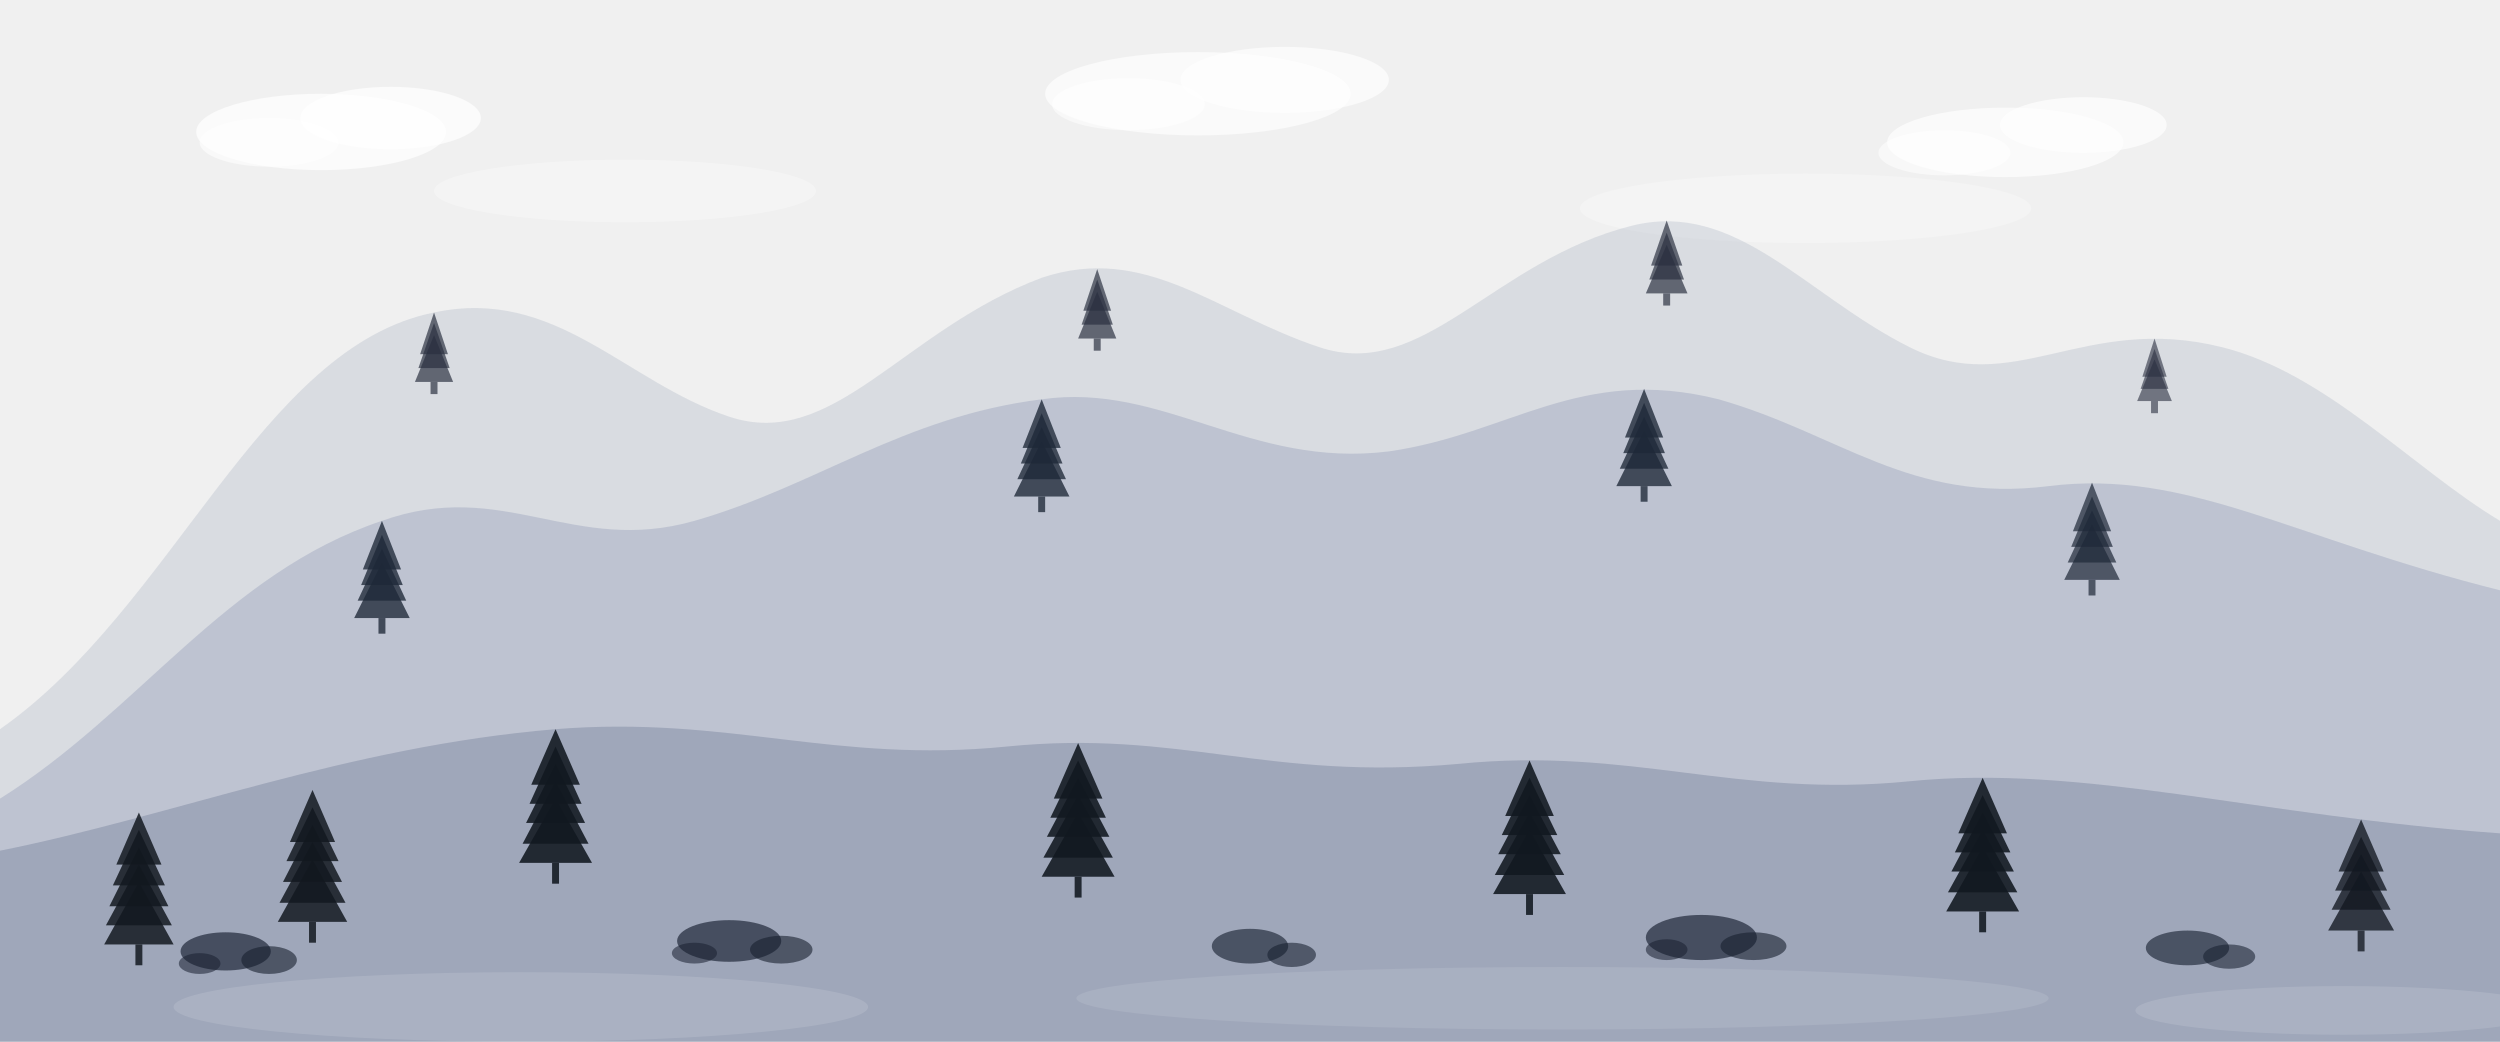
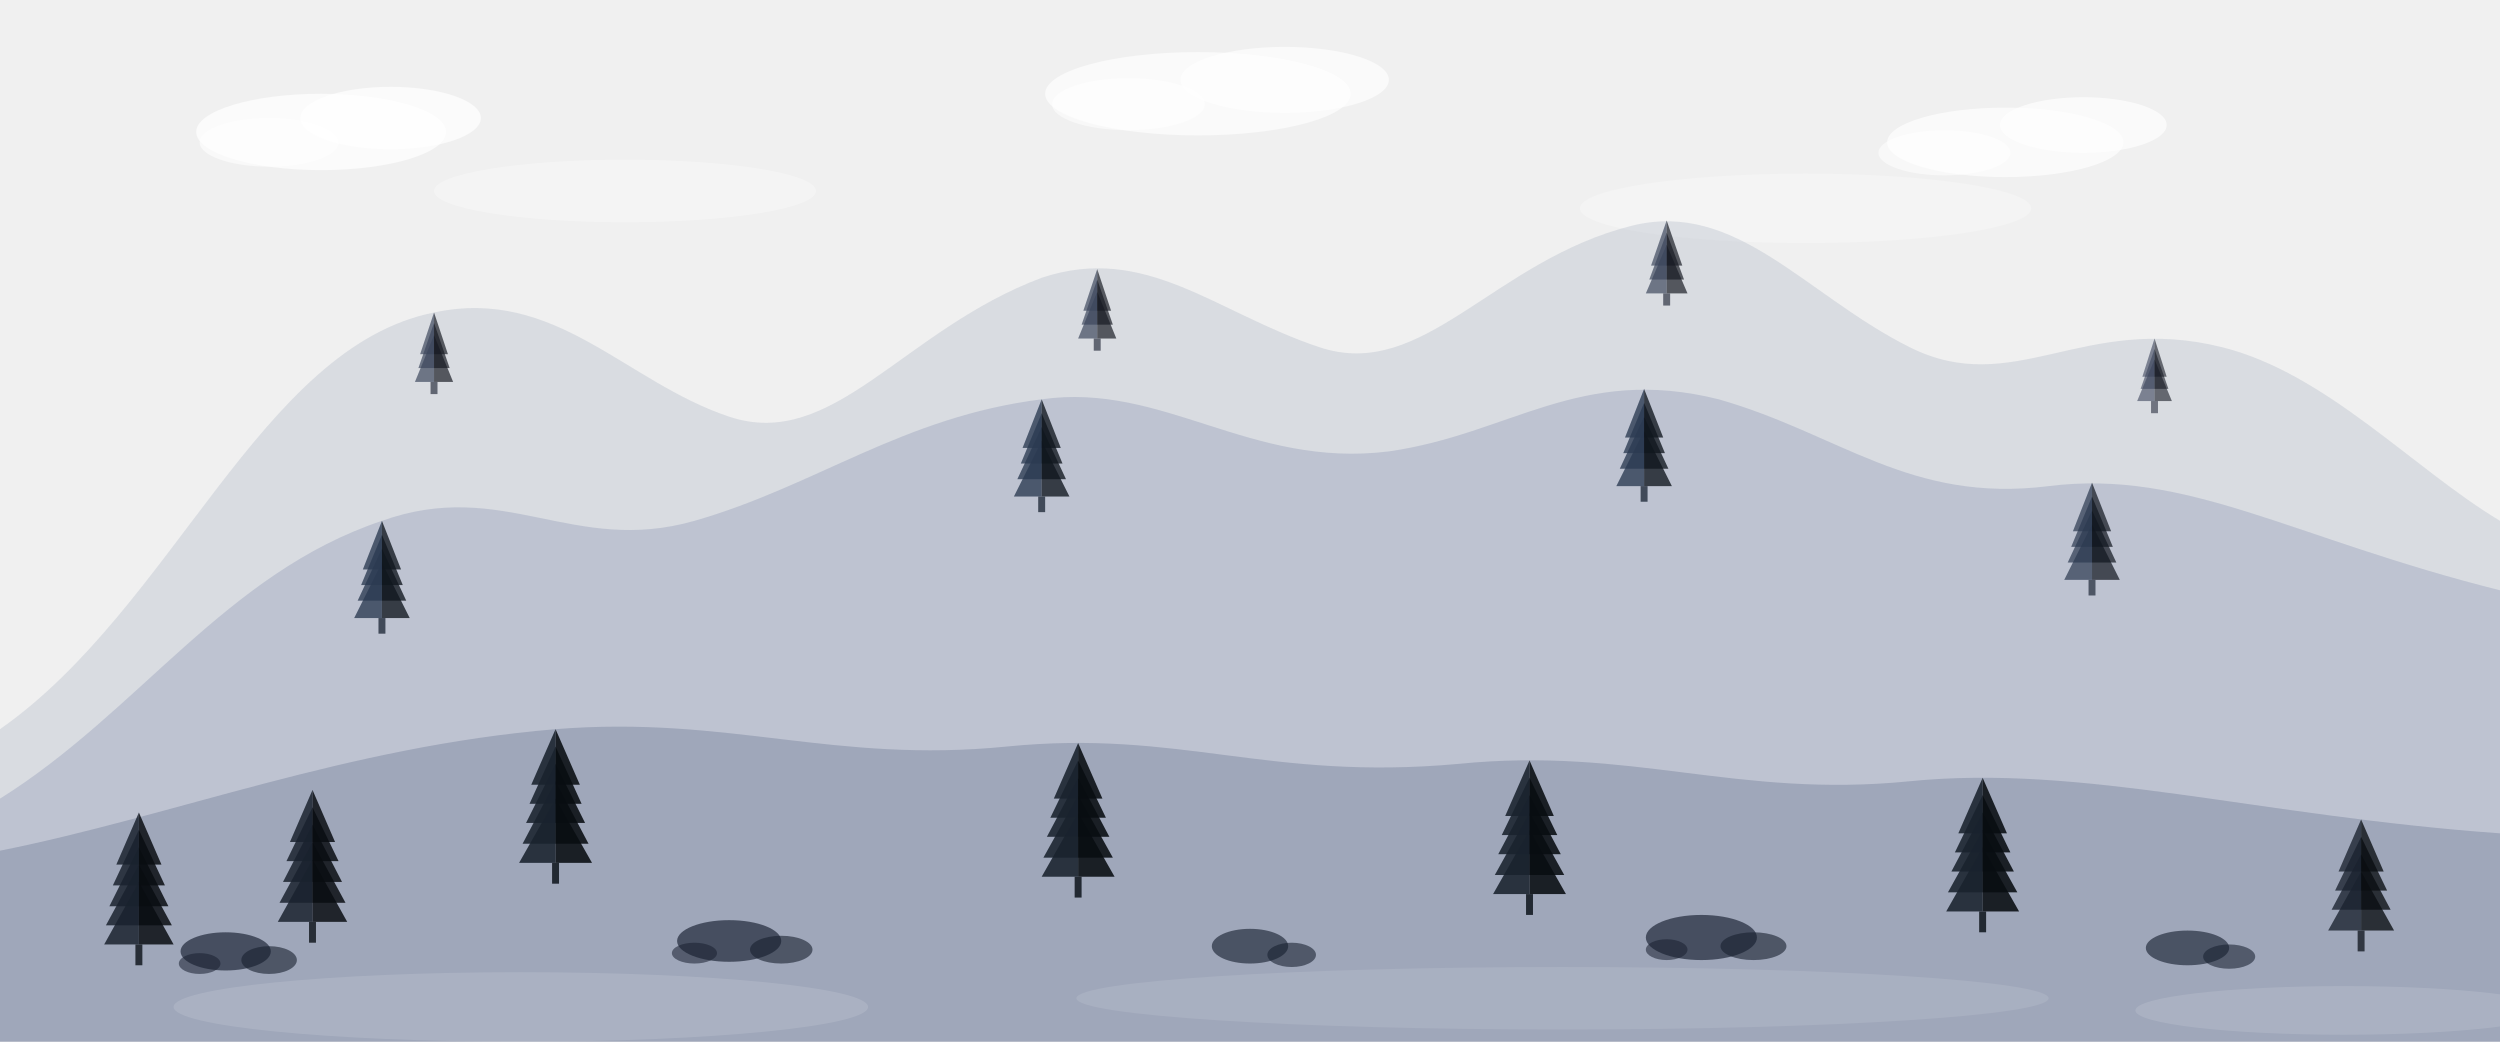
<svg xmlns="http://www.w3.org/2000/svg" viewBox="0 0 1440 600" preserveAspectRatio="xMidYMax slice">
  <ellipse cx="185" cy="76" rx="72" ry="22" fill="white" fill-opacity="0.70" />
  <ellipse cx="225" cy="68" rx="52" ry="18" fill="white" fill-opacity="0.70" />
  <ellipse cx="155" cy="82" rx="40" ry="14" fill="white" fill-opacity="0.58" />
  <ellipse cx="690" cy="54" rx="88" ry="24" fill="white" fill-opacity="0.65" />
  <ellipse cx="740" cy="46" rx="60" ry="19" fill="white" fill-opacity="0.65" />
  <ellipse cx="650" cy="60" rx="44" ry="15" fill="white" fill-opacity="0.55" />
  <ellipse cx="1155" cy="82" rx="68" ry="20" fill="white" fill-opacity="0.68" />
  <ellipse cx="1200" cy="72" rx="48" ry="16" fill="white" fill-opacity="0.68" />
  <ellipse cx="1120" cy="88" rx="38" ry="13" fill="white" fill-opacity="0.56" />
  <ellipse cx="360" cy="110" rx="110" ry="18" fill="white" fill-opacity="0.30" />
  <ellipse cx="1040" cy="120" rx="130" ry="20" fill="white" fill-opacity="0.25" />
  <path fill="#8090a8" fill-opacity="0.20" d="M0,420 C100,350 150,200 250,180 C320,165 360,220 420,240        C480,260 520,190 600,160 C660,140 700,180 760,200        C820,220 860,150 940,130 C1000,115 1040,170 1100,200        C1160,230 1200,180 1280,200 C1340,215 1390,270 1440,300        L1440,600 L0,600 Z" />
  <g fill="#2a3040" fill-opacity="0.68">
-     <polygon points="250,180 242,204 258,204" />
-     <polygon points="250,186 241,212 259,212" />
-     <polygon points="250,193 239,220 261,220" />
+     <polygon points="250,180 250,204 242,204" fill="#3c455c" fill-opacity="0.68" />
+     <polygon points="250,180 250,204 258,204" fill="#171a23" fill-opacity="0.68" />
+     <polygon points="250,186 250,212 241,212" fill="#3c455c" fill-opacity="0.68" />
+     <polygon points="250,186 250,212 259,212" fill="#171a23" fill-opacity="0.68" />
+     <polygon points="250,193 250,220 239,220" fill="#3c455c" fill-opacity="0.68" />
+     <polygon points="250,193 250,220 261,220" fill="#171a23" fill-opacity="0.68" />
    <rect x="248" y="220" width="4" height="7" />
  </g>
  <g fill="#2a3040" fill-opacity="0.68">
-     <polygon points="632,155 624,179 640,179" />
-     <polygon points="632,161 623,187 641,187" />
-     <polygon points="632,168 621,195 643,195" />
+     <polygon points="632,155 632,179 624,179" fill="#3c455c" fill-opacity="0.68" />
+     <polygon points="632,155 632,179 640,179" fill="#171a23" fill-opacity="0.68" />
+     <polygon points="632,161 632,187 623,187" fill="#3c455c" fill-opacity="0.68" />
+     <polygon points="632,161 632,187 641,187" fill="#171a23" fill-opacity="0.68" />
+     <polygon points="632,168 632,195 621,195" fill="#3c455c" fill-opacity="0.68" />
+     <polygon points="632,168 632,195 643,195" fill="#171a23" fill-opacity="0.68" />
    <rect x="630" y="195" width="4" height="7" />
  </g>
  <g fill="#2a3040" fill-opacity="0.68">
-     <polygon points="960,127 951,153 969,153" />
-     <polygon points="960,134 950,161 970,161" />
-     <polygon points="960,141 948,169 972,169" />
+     <polygon points="960,127 960,153 951,153" fill="#3c455c" fill-opacity="0.68" />
+     <polygon points="960,127 960,153 969,153" fill="#171a23" fill-opacity="0.68" />
+     <polygon points="960,134 960,161 950,161" fill="#3c455c" fill-opacity="0.68" />
+     <polygon points="960,134 960,161 970,161" fill="#171a23" fill-opacity="0.68" />
+     <polygon points="960,141 960,169 948,169" fill="#3c455c" fill-opacity="0.68" />
+     <polygon points="960,141 960,169 972,169" fill="#171a23" fill-opacity="0.68" />
    <rect x="958" y="169" width="4" height="7" />
  </g>
  <g fill="#2a3040" fill-opacity="0.60">
-     <polygon points="1241,195 1234,217 1248,217" />
-     <polygon points="1241,201 1233,224 1249,224" />
-     <polygon points="1241,207 1231,231 1251,231" />
+     <polygon points="1241,195 1241,217 1234,217" fill="#3c455c" fill-opacity="0.60" />
+     <polygon points="1241,195 1241,217 1248,217" fill="#171a23" fill-opacity="0.60" />
+     <polygon points="1241,201 1241,224 1233,224" fill="#3c455c" fill-opacity="0.60" />
+     <polygon points="1241,201 1241,224 1249,224" fill="#171a23" fill-opacity="0.60" />
+     <polygon points="1241,207 1241,231 1231,231" fill="#3c455c" fill-opacity="0.60" />
+     <polygon points="1241,207 1241,231 1251,231" fill="#171a23" fill-opacity="0.60" />
    <rect x="1239" y="231" width="4" height="7" />
  </g>
  <path fill="#6878a0" fill-opacity="0.24" d="M0,460 C80,410 130,330 220,300 C290,275 330,320 400,300        C470,280 520,240 600,230 C670,220 720,270 800,260        C870,250 910,210 990,230 C1060,250 1100,290 1180,280        C1260,270 1320,310 1440,340        L1440,600 L0,600 Z" />
  <g fill="#1e2838" fill-opacity="0.78">
-     <polygon points="220,300 209,328 231,328" />
-     <polygon points="220,308 208,337 232,337" />
-     <polygon points="220,316 206,346 234,346" />
-     <polygon points="220,324 204,356 236,356" />
+     <polygon points="220,300 220,328 209,328" fill="#2b3a51" fill-opacity="0.78" />
+     <polygon points="220,300 220,328 231,328" fill="#10161e" fill-opacity="0.78" />
+     <polygon points="220,308 220,337 208,337" fill="#2b3a51" fill-opacity="0.78" />
+     <polygon points="220,308 220,337 232,337" fill="#10161e" fill-opacity="0.78" />
+     <polygon points="220,316 220,346 206,346" fill="#2b3a51" fill-opacity="0.78" />
+     <polygon points="220,316 220,346 234,346" fill="#10161e" fill-opacity="0.78" />
+     <polygon points="220,324 220,356 204,356" fill="#2b3a51" fill-opacity="0.78" />
+     <polygon points="220,324 220,356 236,356" fill="#10161e" fill-opacity="0.78" />
    <rect x="218" y="356" width="4" height="9" />
  </g>
  <g fill="#1e2838" fill-opacity="0.78">
-     <polygon points="600,230 589,258 611,258" />
-     <polygon points="600,238 588,267 612,267" />
-     <polygon points="600,246 586,276 614,276" />
-     <polygon points="600,254 584,286 616,286" />
+     <polygon points="600,230 600,258 589,258" fill="#2b3a51" fill-opacity="0.78" />
+     <polygon points="600,230 600,258 611,258" fill="#10161e" fill-opacity="0.78" />
+     <polygon points="600,238 600,267 588,267" fill="#2b3a51" fill-opacity="0.78" />
+     <polygon points="600,238 600,267 612,267" fill="#10161e" fill-opacity="0.78" />
+     <polygon points="600,246 600,276 586,276" fill="#2b3a51" fill-opacity="0.78" />
+     <polygon points="600,246 600,276 614,276" fill="#10161e" fill-opacity="0.78" />
+     <polygon points="600,254 600,286 584,286" fill="#2b3a51" fill-opacity="0.78" />
+     <polygon points="600,254 600,286 616,286" fill="#10161e" fill-opacity="0.78" />
    <rect x="598" y="286" width="4" height="9" />
  </g>
  <g fill="#1e2838" fill-opacity="0.78">
-     <polygon points="947,224 936,252 958,252" />
-     <polygon points="947,232 935,261 959,261" />
-     <polygon points="947,240 933,270 961,270" />
-     <polygon points="947,248 931,280 963,280" />
+     <polygon points="947,224 947,252 936,252" fill="#2b3a51" fill-opacity="0.78" />
+     <polygon points="947,224 947,252 958,252" fill="#10161e" fill-opacity="0.78" />
+     <polygon points="947,232 947,261 935,261" fill="#2b3a51" fill-opacity="0.78" />
+     <polygon points="947,232 947,261 959,261" fill="#10161e" fill-opacity="0.78" />
+     <polygon points="947,240 947,270 933,270" fill="#2b3a51" fill-opacity="0.78" />
+     <polygon points="947,240 947,270 961,270" fill="#10161e" fill-opacity="0.78" />
+     <polygon points="947,248 947,280 931,280" fill="#2b3a51" fill-opacity="0.78" />
+     <polygon points="947,248 947,280 963,280" fill="#10161e" fill-opacity="0.78" />
    <rect x="945" y="280" width="4" height="9" />
  </g>
  <g fill="#1e2838" fill-opacity="0.70">
-     <polygon points="1205,278 1194,306 1216,306" />
-     <polygon points="1205,286 1193,315 1217,315" />
-     <polygon points="1205,294 1191,324 1219,324" />
-     <polygon points="1205,302 1189,334 1221,334" />
+     <polygon points="1205,278 1205,306 1194,306" fill="#2b3a51" fill-opacity="0.70" />
+     <polygon points="1205,278 1205,306 1216,306" fill="#10161e" fill-opacity="0.70" />
+     <polygon points="1205,286 1205,315 1193,315" fill="#2b3a51" fill-opacity="0.70" />
+     <polygon points="1205,286 1205,315 1217,315" fill="#10161e" fill-opacity="0.70" />
+     <polygon points="1205,294 1205,324 1191,324" fill="#2b3a51" fill-opacity="0.70" />
+     <polygon points="1205,294 1205,324 1219,324" fill="#10161e" fill-opacity="0.70" />
+     <polygon points="1205,302 1205,334 1189,334" fill="#2b3a51" fill-opacity="0.70" />
+     <polygon points="1205,302 1205,334 1221,334" fill="#10161e" fill-opacity="0.70" />
    <rect x="1203" y="334" width="4" height="9" />
  </g>
  <path fill="#506080" fill-opacity="0.28" d="M0,490 C100,470 200,430 320,420 C420,412 480,440 580,430        C680,420 730,450 840,440 C940,430 1000,460 1100,450        C1200,440 1300,470 1440,480        L1440,600 L0,600 Z" />
  <g fill="#121820" fill-opacity="0.88">
-     <polygon points="320,420 306,452 334,452" />
-     <polygon points="320,430 305,463 335,463" />
-     <polygon points="320,440 303,474 337,474" />
-     <polygon points="320,450 301,486 339,486" />
-     <polygon points="320,460 299,497 341,497" />
+     <polygon points="320,420 320,452 306,452" fill="#1a222e" fill-opacity="0.88" />
+     <polygon points="320,420 320,452 334,452" fill="#090d11" fill-opacity="0.88" />
+     <polygon points="320,430 320,463 305,463" fill="#1a222e" fill-opacity="0.88" />
+     <polygon points="320,430 320,463 335,463" fill="#090d11" fill-opacity="0.88" />
+     <polygon points="320,440 320,474 303,474" fill="#1a222e" fill-opacity="0.88" />
+     <polygon points="320,440 320,474 337,474" fill="#090d11" fill-opacity="0.88" />
+     <polygon points="320,450 320,486 301,486" fill="#1a222e" fill-opacity="0.88" />
+     <polygon points="320,450 320,486 339,486" fill="#090d11" fill-opacity="0.88" />
+     <polygon points="320,460 320,497 299,497" fill="#1a222e" fill-opacity="0.88" />
+     <polygon points="320,460 320,497 341,497" fill="#090d11" fill-opacity="0.88" />
    <rect x="318" y="497" width="4" height="12" />
  </g>
  <g fill="#121820" fill-opacity="0.84">
-     <polygon points="80,468 67,498 93,498" />
-     <polygon points="80,478 65,510 95,510" />
-     <polygon points="80,488 63,522 97,522" />
-     <polygon points="80,498 61,533 99,533" />
-     <polygon points="80,508 60,544 100,544" />
+     <polygon points="80,468 80,498 67,498" fill="#1a222e" fill-opacity="0.84" />
+     <polygon points="80,468 80,498 93,498" fill="#090d11" fill-opacity="0.84" />
+     <polygon points="80,478 80,510 65,510" fill="#1a222e" fill-opacity="0.84" />
+     <polygon points="80,478 80,510 95,510" fill="#090d11" fill-opacity="0.84" />
+     <polygon points="80,488 80,522 63,522" fill="#1a222e" fill-opacity="0.84" />
+     <polygon points="80,488 80,522 97,522" fill="#090d11" fill-opacity="0.84" />
+     <polygon points="80,498 80,533 61,533" fill="#1a222e" fill-opacity="0.84" />
+     <polygon points="80,498 80,533 99,533" fill="#090d11" fill-opacity="0.84" />
+     <polygon points="80,508 80,544 60,544" fill="#1a222e" fill-opacity="0.84" />
+     <polygon points="80,508 80,544 100,544" fill="#090d11" fill-opacity="0.84" />
    <rect x="78" y="544" width="4" height="12" />
  </g>
  <g fill="#121820" fill-opacity="0.84">
-     <polygon points="180,455 167,485 193,485" />
-     <polygon points="180,465 165,496 195,496" />
-     <polygon points="180,475 163,508 197,508" />
-     <polygon points="180,485 161,520 199,520" />
-     <polygon points="180,495 160,531 200,531" />
+     <polygon points="180,455 180,485 167,485" fill="#1a222e" fill-opacity="0.84" />
+     <polygon points="180,455 180,485 193,485" fill="#090d11" fill-opacity="0.84" />
+     <polygon points="180,465 180,496 165,496" fill="#1a222e" fill-opacity="0.84" />
+     <polygon points="180,465 180,496 195,496" fill="#090d11" fill-opacity="0.84" />
+     <polygon points="180,475 180,508 163,508" fill="#1a222e" fill-opacity="0.84" />
+     <polygon points="180,475 180,508 197,508" fill="#090d11" fill-opacity="0.84" />
+     <polygon points="180,485 180,520 161,520" fill="#1a222e" fill-opacity="0.84" />
+     <polygon points="180,485 180,520 199,520" fill="#090d11" fill-opacity="0.84" />
+     <polygon points="180,495 180,531 160,531" fill="#1a222e" fill-opacity="0.84" />
+     <polygon points="180,495 180,531 200,531" fill="#090d11" fill-opacity="0.84" />
    <rect x="178" y="531" width="4" height="12" />
  </g>
  <g fill="#121820" fill-opacity="0.88">
-     <polygon points="621,428 607,460 635,460" />
-     <polygon points="621,438 605,471 637,471" />
-     <polygon points="621,448 603,482 639,482" />
-     <polygon points="621,458 601,494 641,494" />
-     <polygon points="621,468 600,505 642,505" />
+     <polygon points="621,428 621,460 607,460" fill="#1a222e" fill-opacity="0.88" />
+     <polygon points="621,428 621,460 635,460" fill="#090d11" fill-opacity="0.88" />
+     <polygon points="621,438 621,471 605,471" fill="#1a222e" fill-opacity="0.88" />
+     <polygon points="621,438 621,471 637,471" fill="#090d11" fill-opacity="0.88" />
+     <polygon points="621,448 621,482 603,482" fill="#1a222e" fill-opacity="0.88" />
+     <polygon points="621,448 621,482 639,482" fill="#090d11" fill-opacity="0.88" />
+     <polygon points="621,458 621,494 601,494" fill="#1a222e" fill-opacity="0.88" />
+     <polygon points="621,458 621,494 641,494" fill="#090d11" fill-opacity="0.88" />
+     <polygon points="621,468 621,505 600,505" fill="#1a222e" fill-opacity="0.88" />
+     <polygon points="621,468 621,505 642,505" fill="#090d11" fill-opacity="0.88" />
    <rect x="619" y="505" width="4" height="12" />
  </g>
  <g fill="#121820" fill-opacity="0.88">
-     <polygon points="881,438 867,470 895,470" />
-     <polygon points="881,448 865,481 897,481" />
-     <polygon points="881,458 863,492 899,492" />
-     <polygon points="881,468 861,504 901,504" />
-     <polygon points="881,478 860,515 902,515" />
+     <polygon points="881,438 881,470 867,470" fill="#1a222e" fill-opacity="0.88" />
+     <polygon points="881,438 881,470 895,470" fill="#090d11" fill-opacity="0.88" />
+     <polygon points="881,448 881,481 865,481" fill="#1a222e" fill-opacity="0.88" />
+     <polygon points="881,448 881,481 897,481" fill="#090d11" fill-opacity="0.88" />
+     <polygon points="881,458 881,492 863,492" fill="#1a222e" fill-opacity="0.88" />
+     <polygon points="881,458 881,492 899,492" fill="#090d11" fill-opacity="0.88" />
+     <polygon points="881,468 881,504 861,504" fill="#1a222e" fill-opacity="0.88" />
+     <polygon points="881,468 881,504 901,504" fill="#090d11" fill-opacity="0.88" />
+     <polygon points="881,478 881,515 860,515" fill="#1a222e" fill-opacity="0.88" />
+     <polygon points="881,478 881,515 902,515" fill="#090d11" fill-opacity="0.88" />
    <rect x="879" y="515" width="4" height="12" />
  </g>
  <g fill="#121820" fill-opacity="0.88">
-     <polygon points="1142,448 1128,480 1156,480" />
-     <polygon points="1142,458 1126,491 1158,491" />
-     <polygon points="1142,468 1124,502 1160,502" />
-     <polygon points="1142,478 1122,514 1162,514" />
-     <polygon points="1142,488 1121,525 1163,525" />
+     <polygon points="1142,448 1142,480 1128,480" fill="#1a222e" fill-opacity="0.88" />
+     <polygon points="1142,448 1142,480 1156,480" fill="#090d11" fill-opacity="0.88" />
+     <polygon points="1142,458 1142,491 1126,491" fill="#1a222e" fill-opacity="0.88" />
+     <polygon points="1142,458 1142,491 1158,491" fill="#090d11" fill-opacity="0.88" />
+     <polygon points="1142,468 1142,502 1124,502" fill="#1a222e" fill-opacity="0.88" />
+     <polygon points="1142,468 1142,502 1160,502" fill="#090d11" fill-opacity="0.88" />
+     <polygon points="1142,478 1142,514 1122,514" fill="#1a222e" fill-opacity="0.88" />
+     <polygon points="1142,478 1142,514 1162,514" fill="#090d11" fill-opacity="0.88" />
+     <polygon points="1142,488 1142,525 1121,525" fill="#1a222e" fill-opacity="0.88" />
+     <polygon points="1142,488 1142,525 1163,525" fill="#090d11" fill-opacity="0.88" />
    <rect x="1140" y="525" width="4" height="12" />
  </g>
  <g fill="#121820" fill-opacity="0.78">
-     <polygon points="1360,472 1347,502 1373,502" />
-     <polygon points="1360,482 1345,513 1375,513" />
-     <polygon points="1360,492 1343,524 1377,524" />
-     <polygon points="1360,502 1341,536 1379,536" />
+     <polygon points="1360,472 1360,502 1347,502" fill="#1a222e" fill-opacity="0.78" />
+     <polygon points="1360,472 1360,502 1373,502" fill="#090d11" fill-opacity="0.78" />
+     <polygon points="1360,482 1360,513 1345,513" fill="#1a222e" fill-opacity="0.78" />
+     <polygon points="1360,482 1360,513 1375,513" fill="#090d11" fill-opacity="0.78" />
+     <polygon points="1360,492 1360,524 1343,524" fill="#1a222e" fill-opacity="0.78" />
+     <polygon points="1360,492 1360,524 1377,524" fill="#090d11" fill-opacity="0.78" />
+     <polygon points="1360,502 1360,536 1341,536" fill="#1a222e" fill-opacity="0.78" />
+     <polygon points="1360,502 1360,536 1379,536" fill="#090d11" fill-opacity="0.78" />
    <rect x="1358" y="536" width="4" height="12" />
  </g>
  <ellipse cx="130" cy="548" rx="26" ry="11" fill="#182030" fill-opacity="0.65" />
  <ellipse cx="155" cy="553" rx="16" ry="8" fill="#182030" fill-opacity="0.60" />
  <ellipse cx="115" cy="555" rx="12" ry="6" fill="#182030" fill-opacity="0.55" />
  <ellipse cx="420" cy="542" rx="30" ry="12" fill="#182030" fill-opacity="0.65" />
  <ellipse cx="450" cy="547" rx="18" ry="8" fill="#182030" fill-opacity="0.60" />
  <ellipse cx="400" cy="549" rx="13" ry="6" fill="#182030" fill-opacity="0.55" />
  <ellipse cx="720" cy="545" rx="22" ry="10" fill="#182030" fill-opacity="0.62" />
  <ellipse cx="744" cy="550" rx="14" ry="7" fill="#182030" fill-opacity="0.58" />
  <ellipse cx="980" cy="540" rx="32" ry="13" fill="#182030" fill-opacity="0.65" />
  <ellipse cx="1010" cy="545" rx="19" ry="8" fill="#182030" fill-opacity="0.60" />
  <ellipse cx="960" cy="547" rx="12" ry="6" fill="#182030" fill-opacity="0.55" />
  <ellipse cx="1260" cy="546" rx="24" ry="10" fill="#182030" fill-opacity="0.62" />
  <ellipse cx="1284" cy="551" rx="15" ry="7" fill="#182030" fill-opacity="0.57" />
  <ellipse cx="300" cy="580" rx="200" ry="20" fill="white" fill-opacity="0.12" />
  <ellipse cx="900" cy="575" rx="280" ry="18" fill="white" fill-opacity="0.10" />
  <ellipse cx="1350" cy="582" rx="120" ry="14" fill="white" fill-opacity="0.12" />
</svg>
